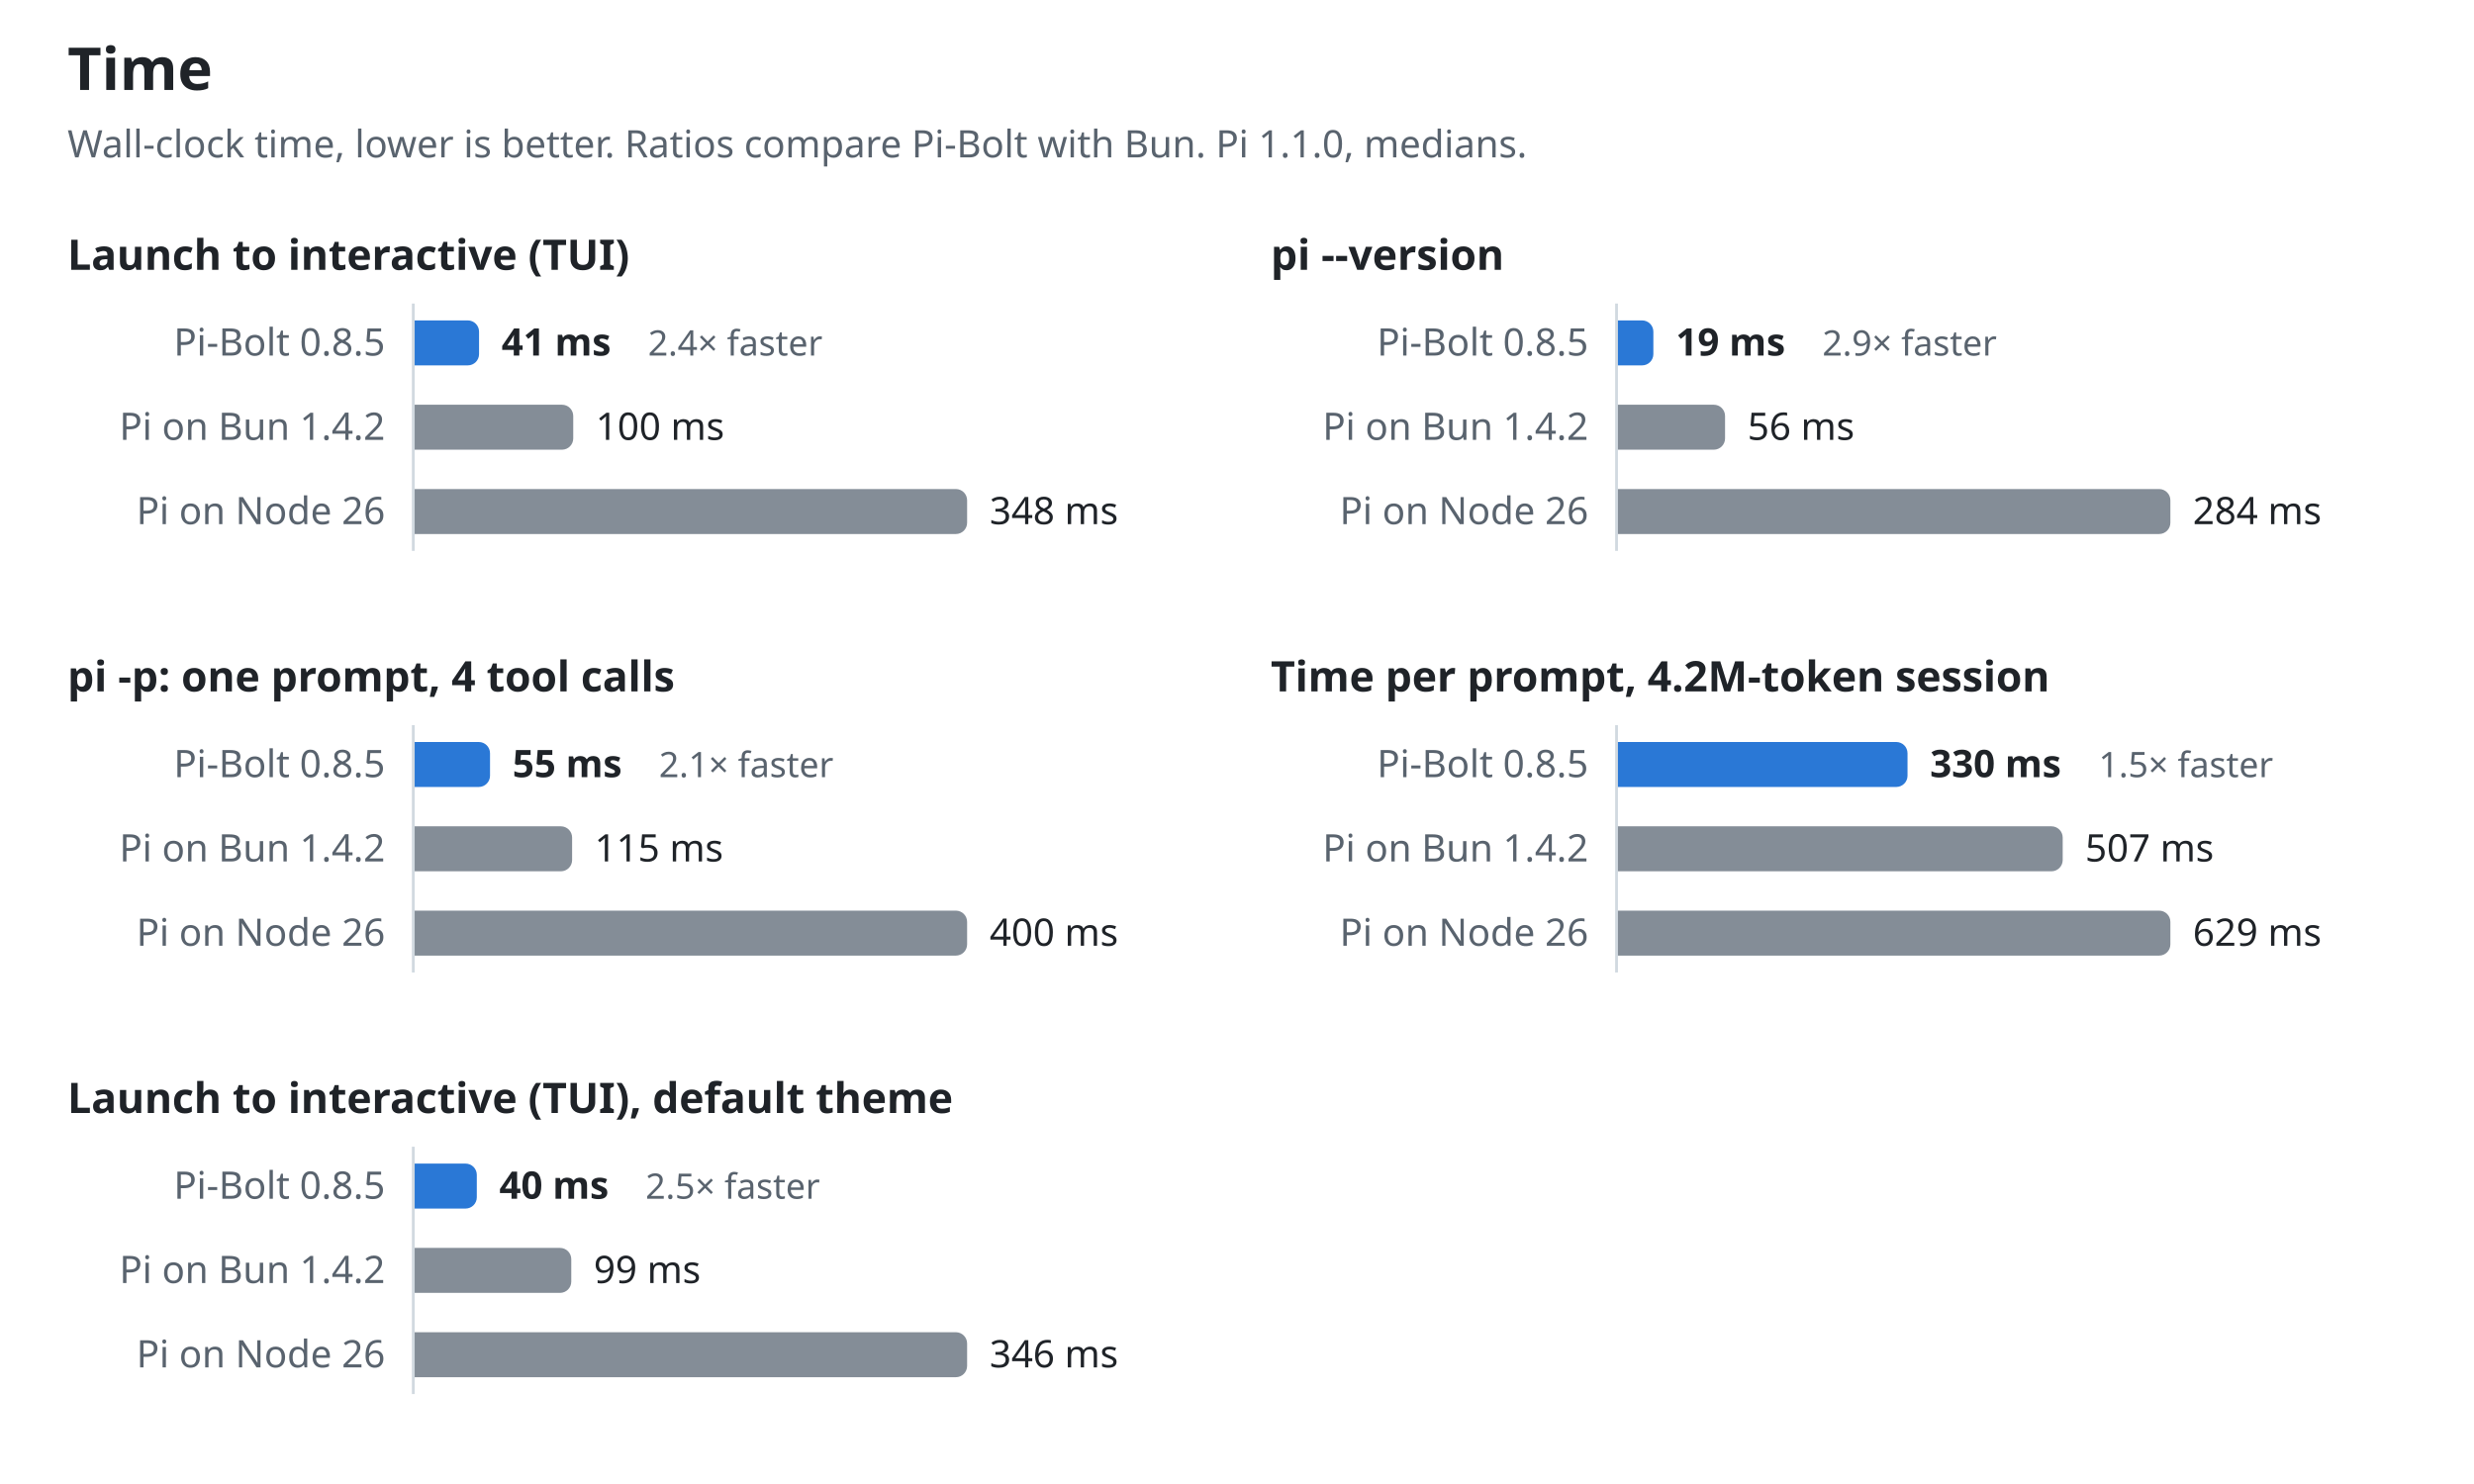
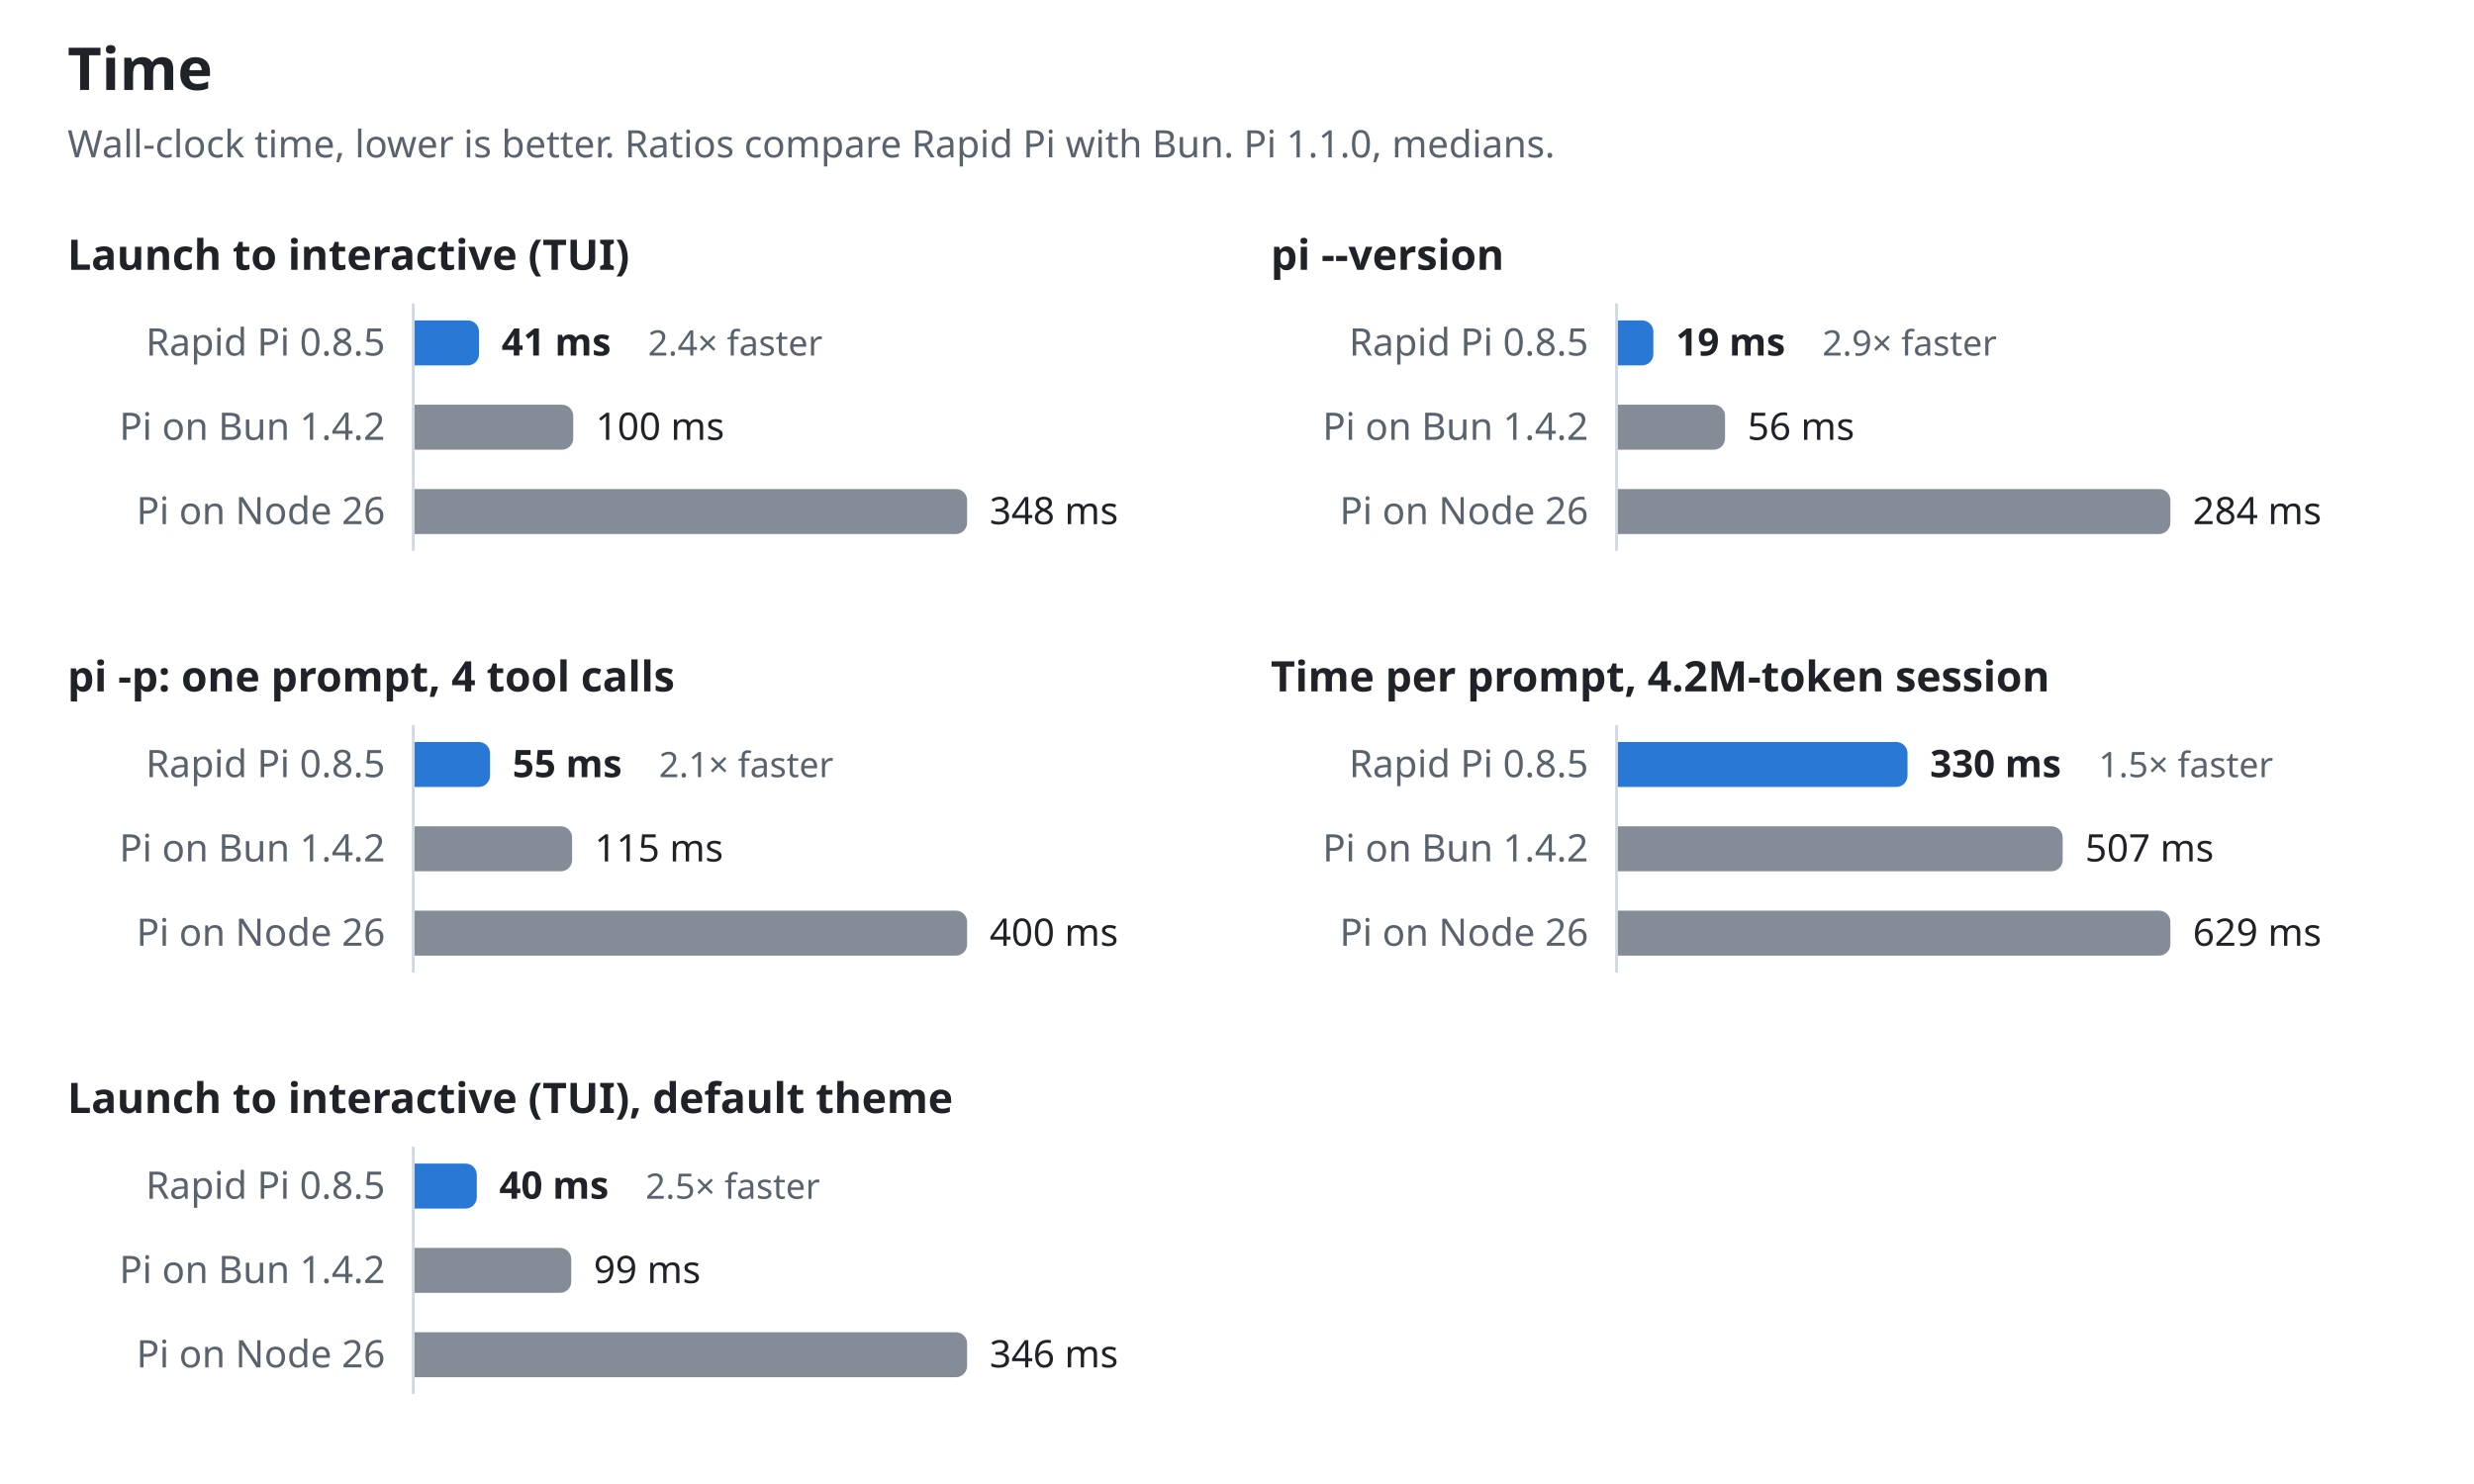
- <svg xmlns="http://www.w3.org/2000/svg" width="880" height="528" viewBox="0 0 880 528" role="img" aria-label="Time: Wall-clock time, lower is better. Ratios compare Pi-Bolt with Bun. Pi 1.1.0, medians.">
+ <svg xmlns="http://www.w3.org/2000/svg" width="880" height="528" viewBox="0 0 880 528" role="img" aria-label="Time: Wall-clock time, lower is better. Ratios compare Rapid Pi with Bun. Pi 1.1.0, medians.">
  <style>text{font-family:-apple-system, BlinkMacSystemFont, 'Segoe UI', 'Noto Sans', Helvetica, Arial, sans-serif}</style>
  <text x="24" y="32" font-size="21" font-weight="650" fill="#1f2328">Time</text>
-   <text x="24" y="56" font-size="13.5" fill="#59636e">Wall-clock time, lower is better. Ratios compare Pi-Bolt with Bun. Pi 1.1.0, medians.</text>
+   <text x="24" y="56" font-size="13.5" fill="#59636e">Wall-clock time, lower is better. Ratios compare Rapid Pi with Bun. Pi 1.1.0, medians.</text>
  <text x="24" y="96" font-size="15" font-weight="600" fill="#1f2328">Launch to interactive (TUI)</text>
-   <text x="137" y="126.5" font-size="13.5" text-anchor="end" fill="#59636e">Pi-Bolt 0.8.5</text>
+   <text x="137" y="126.5" font-size="13.5" text-anchor="end" fill="#59636e">Rapid Pi 0.8.5</text>
  <path d="M147,114 h19.4 a4,4 0 0 1 4,4 v8 a4,4 0 0 1 -4,4 h-19.4 z" fill="#2a78d6" />
  <text x="178.4" y="126.5" font-size="13.5" font-weight="650" fill="#1f2328">41 ms</text>
  <text x="230.5" y="126.5" font-size="12.5" fill="#59636e">2.4× faster</text>
  <text x="137" y="156.5" font-size="13.5" text-anchor="end" fill="#59636e">Pi on Bun 1.4.2</text>
  <path d="M147,144 h52.9 a4,4 0 0 1 4,4 v8 a4,4 0 0 1 -4,4 h-52.9 z" fill="#848d97" />
  <text x="211.9" y="156.5" font-size="13.5" font-weight="400" fill="#1f2328">100 ms</text>
  <text x="137" y="186.5" font-size="13.5" text-anchor="end" fill="#59636e">Pi on Node 26</text>
  <path d="M147,174 h193.0 a4,4 0 0 1 4,4 v8 a4,4 0 0 1 -4,4 h-193.0 z" fill="#848d97" />
  <text x="352.0" y="186.5" font-size="13.5" font-weight="400" fill="#1f2328">348 ms</text>
  <line x1="147" y1="108" x2="147" y2="196" stroke="#d1d9e0" />
  <text x="452" y="96" font-size="15" font-weight="600" fill="#1f2328">pi --version</text>
-   <text x="565" y="126.5" font-size="13.5" text-anchor="end" fill="#59636e">Pi-Bolt 0.8.5</text>
+   <text x="565" y="126.5" font-size="13.5" text-anchor="end" fill="#59636e">Rapid Pi 0.8.5</text>
  <path d="M575,114 h9.1 a4,4 0 0 1 4,4 v8 a4,4 0 0 1 -4,4 h-9.1 z" fill="#2a78d6" />
  <text x="596.1" y="126.5" font-size="13.5" font-weight="650" fill="#1f2328">19 ms</text>
  <text x="648.2" y="126.5" font-size="12.5" fill="#59636e">2.9× faster</text>
  <text x="565" y="156.5" font-size="13.5" text-anchor="end" fill="#59636e">Pi on Bun 1.4.2</text>
  <path d="M575,144 h34.6 a4,4 0 0 1 4,4 v8 a4,4 0 0 1 -4,4 h-34.6 z" fill="#848d97" />
  <text x="621.6" y="156.5" font-size="13.5" font-weight="400" fill="#1f2328">56 ms</text>
  <text x="565" y="186.5" font-size="13.5" text-anchor="end" fill="#59636e">Pi on Node 26</text>
  <path d="M575,174 h193.0 a4,4 0 0 1 4,4 v8 a4,4 0 0 1 -4,4 h-193.0 z" fill="#848d97" />
  <text x="780.0" y="186.5" font-size="13.5" font-weight="400" fill="#1f2328">284 ms</text>
  <line x1="575" y1="108" x2="575" y2="196" stroke="#d1d9e0" />
  <text x="24" y="246" font-size="15" font-weight="600" fill="#1f2328">pi -p: one prompt, 4 tool calls</text>
-   <text x="137" y="276.5" font-size="13.5" text-anchor="end" fill="#59636e">Pi-Bolt 0.8.5</text>
+   <text x="137" y="276.5" font-size="13.5" text-anchor="end" fill="#59636e">Rapid Pi 0.8.5</text>
  <path d="M147,264 h23.3 a4,4 0 0 1 4,4 v8 a4,4 0 0 1 -4,4 h-23.3 z" fill="#2a78d6" />
  <text x="182.3" y="276.5" font-size="13.5" font-weight="650" fill="#1f2328">55 ms</text>
  <text x="234.4" y="276.5" font-size="12.5" fill="#59636e">2.1× faster</text>
  <text x="137" y="306.5" font-size="13.5" text-anchor="end" fill="#59636e">Pi on Bun 1.4.2</text>
  <path d="M147,294 h52.5 a4,4 0 0 1 4,4 v8 a4,4 0 0 1 -4,4 h-52.5 z" fill="#848d97" />
  <text x="211.5" y="306.5" font-size="13.5" font-weight="400" fill="#1f2328">115 ms</text>
  <text x="137" y="336.5" font-size="13.5" text-anchor="end" fill="#59636e">Pi on Node 26</text>
  <path d="M147,324 h193.0 a4,4 0 0 1 4,4 v8 a4,4 0 0 1 -4,4 h-193.0 z" fill="#848d97" />
  <text x="352.0" y="336.5" font-size="13.5" font-weight="400" fill="#1f2328">400 ms</text>
  <line x1="147" y1="258" x2="147" y2="346" stroke="#d1d9e0" />
  <text x="452" y="246" font-size="15" font-weight="600" fill="#1f2328">Time per prompt, 4.2M-token session</text>
-   <text x="565" y="276.5" font-size="13.5" text-anchor="end" fill="#59636e">Pi-Bolt 0.8.5</text>
+   <text x="565" y="276.5" font-size="13.5" text-anchor="end" fill="#59636e">Rapid Pi 0.8.5</text>
  <path d="M575,264 h99.5 a4,4 0 0 1 4,4 v8 a4,4 0 0 1 -4,4 h-99.5 z" fill="#2a78d6" />
  <text x="686.5" y="276.5" font-size="13.5" font-weight="650" fill="#1f2328">330 ms</text>
  <text x="746.5" y="276.5" font-size="12.5" fill="#59636e">1.5× faster</text>
  <text x="565" y="306.5" font-size="13.5" text-anchor="end" fill="#59636e">Pi on Bun 1.4.2</text>
  <path d="M575,294 h154.7 a4,4 0 0 1 4,4 v8 a4,4 0 0 1 -4,4 h-154.7 z" fill="#848d97" />
  <text x="741.7" y="306.5" font-size="13.5" font-weight="400" fill="#1f2328">507 ms</text>
  <text x="565" y="336.5" font-size="13.5" text-anchor="end" fill="#59636e">Pi on Node 26</text>
  <path d="M575,324 h193.0 a4,4 0 0 1 4,4 v8 a4,4 0 0 1 -4,4 h-193.0 z" fill="#848d97" />
  <text x="780.0" y="336.5" font-size="13.5" font-weight="400" fill="#1f2328">629 ms</text>
  <line x1="575" y1="258" x2="575" y2="346" stroke="#d1d9e0" />
  <text x="24" y="396" font-size="15" font-weight="600" fill="#1f2328">Launch to interactive (TUI), default theme</text>
-   <text x="137" y="426.5" font-size="13.5" text-anchor="end" fill="#59636e">Pi-Bolt 0.8.5</text>
+   <text x="137" y="426.5" font-size="13.5" text-anchor="end" fill="#59636e">Rapid Pi 0.8.5</text>
  <path d="M147,414 h18.6 a4,4 0 0 1 4,4 v8 a4,4 0 0 1 -4,4 h-18.6 z" fill="#2a78d6" />
  <text x="177.6" y="426.5" font-size="13.5" font-weight="650" fill="#1f2328">40 ms</text>
  <text x="229.6" y="426.5" font-size="12.5" fill="#59636e">2.5× faster</text>
  <text x="137" y="456.5" font-size="13.5" text-anchor="end" fill="#59636e">Pi on Bun 1.4.2</text>
  <path d="M147,444 h52.2 a4,4 0 0 1 4,4 v8 a4,4 0 0 1 -4,4 h-52.2 z" fill="#848d97" />
  <text x="211.2" y="456.5" font-size="13.5" font-weight="400" fill="#1f2328">99 ms</text>
  <text x="137" y="486.5" font-size="13.5" text-anchor="end" fill="#59636e">Pi on Node 26</text>
  <path d="M147,474 h193.0 a4,4 0 0 1 4,4 v8 a4,4 0 0 1 -4,4 h-193.0 z" fill="#848d97" />
  <text x="352.0" y="486.5" font-size="13.5" font-weight="400" fill="#1f2328">346 ms</text>
  <line x1="147" y1="408" x2="147" y2="496" stroke="#d1d9e0" />
</svg>
